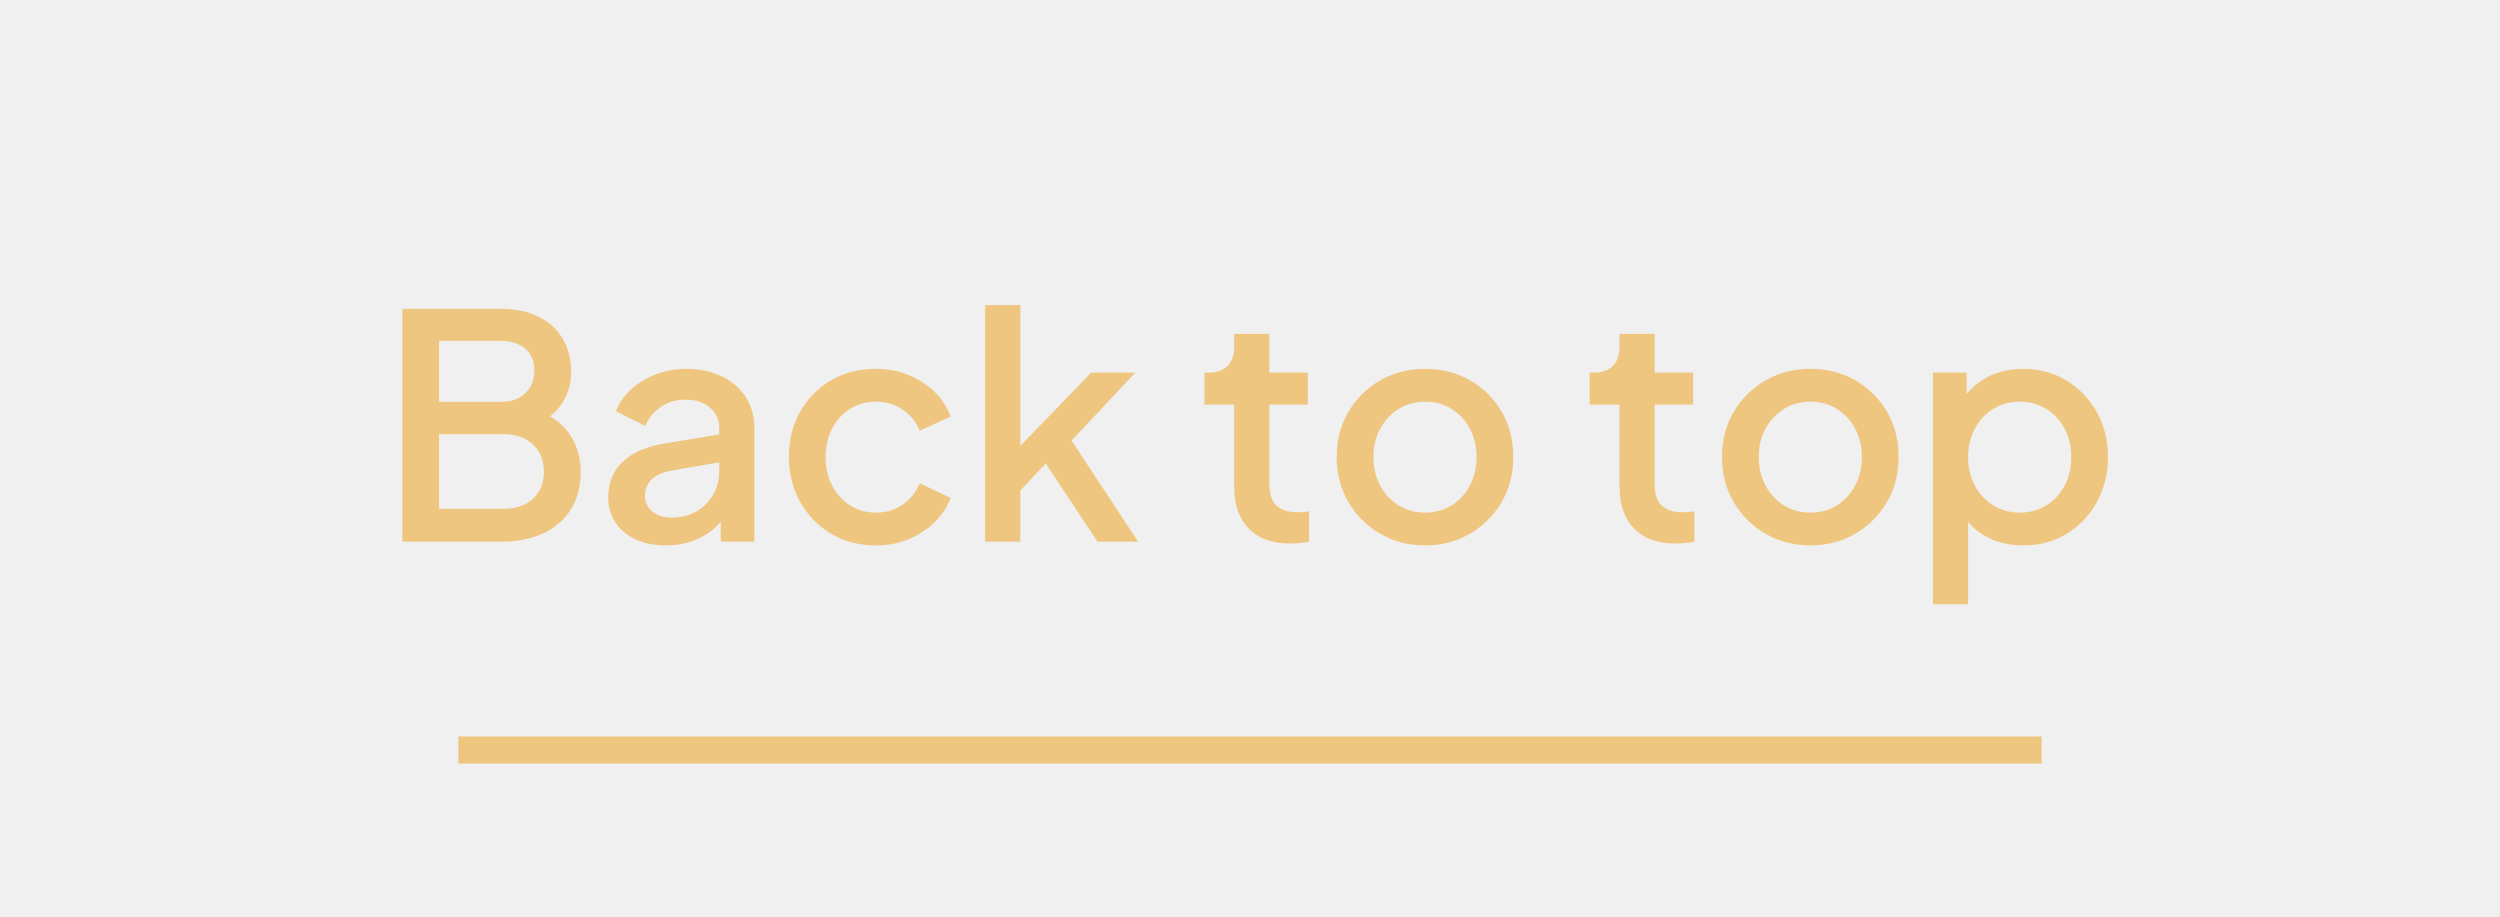
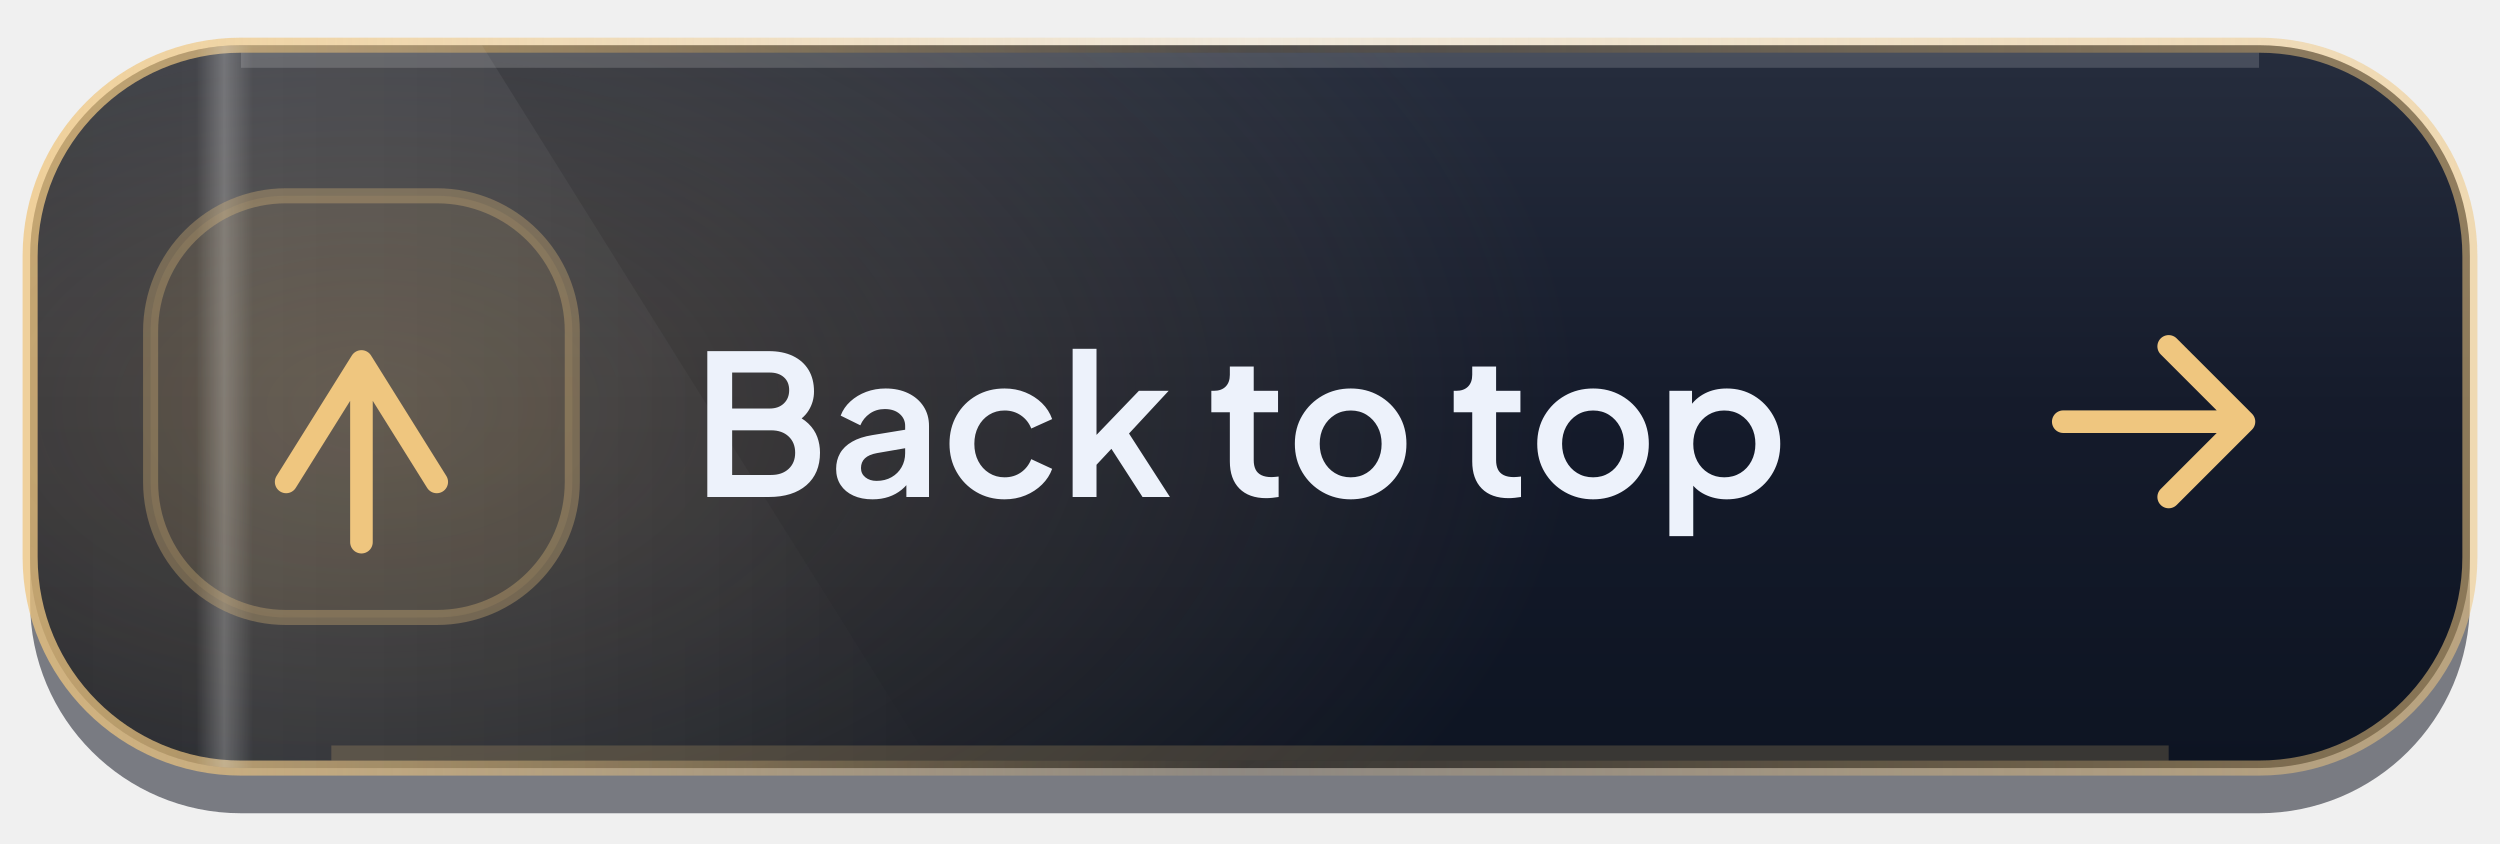
- <svg xmlns="http://www.w3.org/2000/svg" width="120" height="44" viewBox="0 0 120 44" role="img">
-   <style>@keyframes lift{0%,100%{transform:translateY(0);opacity:.85}50%{transform:translateY(-2px);opacity:1}}@keyframes glide{0%,100%{stroke-dashoffset:100}50%{stroke-dashoffset:0}}.live{animation:lift 5s ease-in-out infinite}.line{animation:glide 6s ease-in-out infinite}@media(prefers-reduced-motion:reduce){*{animation:none!important}}</style>
-   <g class="live">
-     <g fill="#EFC67F" aria-label="Back to top">
-       <path d="M19.312 26.0V14.825H24.023Q25.072 14.825 25.834 15.196Q26.595 15.568 27.004 16.246Q27.412 16.925 27.412 17.863Q27.412 18.665 26.996 19.332Q26.58 20.0 25.717 20.398L25.71 19.648Q26.482 19.94 26.959 20.398Q27.435 20.855 27.652 21.425Q27.87 21.995 27.87 22.633Q27.87 24.207 26.846 25.104Q25.822 26.0 24.03 26.0ZM21.075 24.425H24.165Q25.05 24.425 25.579 23.941Q26.107 23.457 26.107 22.64Q26.107 21.822 25.579 21.331Q25.05 20.84 24.165 20.84H21.075ZM21.075 19.288H24.06Q24.78 19.288 25.215 18.871Q25.65 18.455 25.65 17.788Q25.65 17.113 25.215 16.738Q24.78 16.363 24.06 16.363H21.075ZM31.957 26.18Q31.132 26.18 30.51 25.891Q29.887 25.602 29.542 25.081Q29.197 24.56 29.197 23.863Q29.197 23.203 29.49 22.678Q29.782 22.152 30.394 21.793Q31.005 21.433 31.935 21.282L34.762 20.817V22.152L32.273 22.58Q31.597 22.7 31.279 23.011Q30.96 23.323 30.96 23.803Q30.96 24.26 31.316 24.553Q31.672 24.845 32.22 24.845Q32.91 24.845 33.427 24.549Q33.945 24.253 34.234 23.746Q34.522 23.24 34.522 22.625V20.54Q34.522 19.947 34.076 19.565Q33.63 19.183 32.895 19.183Q32.227 19.183 31.721 19.531Q31.215 19.88 30.975 20.442L29.565 19.738Q29.797 19.137 30.304 18.68Q30.81 18.223 31.492 17.964Q32.175 17.705 32.947 17.705Q33.907 17.705 34.646 18.065Q35.385 18.425 35.797 19.062Q36.21 19.7 36.21 20.54V26.0H34.597V24.538L34.935 24.575Q34.65 25.07 34.211 25.43Q33.772 25.79 33.206 25.985Q32.64 26.18 31.957 26.18ZM42.045 26.18Q40.837 26.18 39.896 25.621Q38.955 25.062 38.411 24.099Q37.867 23.135 37.867 21.928Q37.867 20.72 38.407 19.764Q38.947 18.808 39.892 18.256Q40.837 17.705 42.045 17.705Q42.877 17.705 43.597 17.997Q44.317 18.29 44.85 18.8Q45.382 19.31 45.63 19.992L44.145 20.675Q43.89 20.045 43.331 19.663Q42.772 19.28 42.045 19.28Q41.355 19.28 40.807 19.621Q40.26 19.962 39.945 20.566Q39.63 21.17 39.63 21.942Q39.63 22.707 39.945 23.311Q40.26 23.915 40.807 24.26Q41.355 24.605 42.045 24.605Q42.78 24.605 43.331 24.223Q43.882 23.84 44.145 23.195L45.63 23.9Q45.39 24.552 44.857 25.07Q44.325 25.587 43.605 25.884Q42.885 26.18 42.045 26.18ZM47.288 26.0V14.645H48.975V22.258L48.315 22.085L52.38 17.885H54.495L51.435 21.148L54.63 26.0H52.68L49.83 21.695L50.843 21.56L48.443 24.11L48.975 22.992V26.0ZM61.927 26.09Q60.645 26.09 59.944 25.374Q59.242 24.657 59.242 23.352V19.422H57.81V17.885H58.035Q58.605 17.885 58.924 17.559Q59.242 17.233 59.242 16.663V16.025H60.93V17.885H62.775V19.422H60.93V23.277Q60.93 23.69 61.065 23.983Q61.2 24.275 61.504 24.432Q61.807 24.59 62.287 24.59Q62.4 24.59 62.55 24.575Q62.7 24.56 62.835 24.545V26.0Q62.632 26.038 62.377 26.064Q62.122 26.09 61.927 26.09ZM68.407 26.18Q67.23 26.18 66.266 25.629Q65.302 25.078 64.732 24.117Q64.162 23.157 64.162 21.935Q64.162 20.712 64.729 19.76Q65.295 18.808 66.255 18.256Q67.215 17.705 68.407 17.705Q69.6 17.705 70.556 18.252Q71.513 18.8 72.075 19.752Q72.638 20.705 72.638 21.935Q72.638 23.165 72.064 24.125Q71.49 25.085 70.534 25.633Q69.578 26.18 68.407 26.18ZM68.407 24.605Q69.12 24.605 69.675 24.26Q70.23 23.915 70.553 23.307Q70.875 22.7 70.875 21.935Q70.875 21.17 70.553 20.574Q70.23 19.977 69.675 19.629Q69.12 19.28 68.407 19.28Q67.695 19.28 67.136 19.629Q66.578 19.977 66.251 20.574Q65.925 21.17 65.925 21.935Q65.925 22.7 66.251 23.307Q66.578 23.915 67.136 24.26Q67.695 24.605 68.407 24.605ZM80.422 26.09Q79.14 26.09 78.439 25.374Q77.737 24.657 77.737 23.352V19.422H76.305V17.885H76.53Q77.1 17.885 77.419 17.559Q77.737 17.233 77.737 16.663V16.025H79.425V17.885H81.27V19.422H79.425V23.277Q79.425 23.69 79.56 23.983Q79.695 24.275 79.999 24.432Q80.302 24.59 80.782 24.59Q80.895 24.59 81.045 24.575Q81.195 24.56 81.33 24.545V26.0Q81.127 26.038 80.873 26.064Q80.617 26.09 80.422 26.09ZM86.903 26.18Q85.725 26.18 84.761 25.629Q83.797 25.078 83.227 24.117Q82.657 23.157 82.657 21.935Q82.657 20.712 83.224 19.76Q83.79 18.808 84.75 18.256Q85.71 17.705 86.903 17.705Q88.095 17.705 89.051 18.252Q90.008 18.8 90.57 19.752Q91.133 20.705 91.133 21.935Q91.133 23.165 90.559 24.125Q89.985 25.085 89.029 25.633Q88.073 26.18 86.903 26.18ZM86.903 24.605Q87.615 24.605 88.17 24.26Q88.725 23.915 89.048 23.307Q89.37 22.7 89.37 21.935Q89.37 21.17 89.048 20.574Q88.725 19.977 88.17 19.629Q87.615 19.28 86.903 19.28Q86.19 19.28 85.631 19.629Q85.073 19.977 84.746 20.574Q84.42 21.17 84.42 21.935Q84.42 22.7 84.746 23.307Q85.073 23.915 85.631 24.26Q86.19 24.605 86.903 24.605ZM92.782 29.0V17.885H94.395V19.565L94.208 19.183Q94.65 18.492 95.4 18.099Q96.15 17.705 97.118 17.705Q98.273 17.705 99.191 18.264Q100.11 18.823 100.646 19.779Q101.183 20.735 101.183 21.942Q101.183 23.135 100.65 24.099Q100.118 25.062 99.199 25.621Q98.28 26.18 97.11 26.18Q96.172 26.18 95.4 25.79Q94.627 25.4 94.2 24.665L94.47 24.35V29.0ZM96.945 24.605Q97.665 24.605 98.224 24.26Q98.782 23.915 99.101 23.311Q99.42 22.707 99.42 21.942Q99.42 21.17 99.101 20.574Q98.782 19.977 98.224 19.629Q97.665 19.28 96.945 19.28Q96.24 19.28 95.678 19.625Q95.115 19.97 94.793 20.574Q94.47 21.178 94.47 21.942Q94.47 22.707 94.793 23.311Q95.115 23.915 95.678 24.26Q96.24 24.605 96.945 24.605Z" />
+ <svg xmlns="http://www.w3.org/2000/svg" width="166" height="56" viewBox="0 0 166 56" role="img">
+   <defs>
+     <linearGradient id="surface" x1="0" y1="0" x2="0" y2="1">
+       <stop stop-color="#262D3D" />
+       <stop offset=".5" stop-color="#151B2B" />
+       <stop offset="1" stop-color="#0D1422" />
+     </linearGradient>
+     <linearGradient id="edge">
+       <stop stop-color="#EFC67F" stop-opacity=".75" />
+       <stop offset=".5" stop-color="#EFC67F" stop-opacity=".18" />
+       <stop offset="1" stop-color="#EFC67F" stop-opacity=".55" />
+     </linearGradient>
+     <radialGradient id="light">
+       <stop stop-color="#EFC67F" stop-opacity=".24" />
+       <stop offset="1" stop-color="#EFC67F" stop-opacity="0" />
+     </radialGradient>
+     <linearGradient id="sweep">
+       <stop stop-color="white" stop-opacity="0" />
+       <stop offset=".48" stop-color="white" stop-opacity=".03" />
+       <stop offset=".5" stop-color="white" stop-opacity=".28" />
+       <stop offset=".52" stop-color="white" stop-opacity=".08" />
+       <stop offset="1" stop-color="white" stop-opacity="0" />
+     </linearGradient>
+     <clipPath id="clip">
+       <rect x="2" y="3" width="162" height="48" rx="14" />
+     </clipPath>
+   </defs>
+   <style>@keyframes sweep{0%,12%{transform:translateX(-100px)}65%,100%{transform:translateX(266px)}}@keyframes halo{0%,100%{opacity:.45}40%{opacity:1}}@keyframes arrow{0%,35%,100%{transform:translateX(0);opacity:.7}50%{transform:translateX(3px);opacity:1}}.sweep{animation:sweep 7.2s cubic-bezier(.22,.61,.36,1) infinite}.halo{animation:halo 7.2s ease-in-out infinite}.arrow{animation:arrow 7.2s ease-in-out infinite}@media(prefers-reduced-motion:reduce){*{animation:none!important}}</style>
+   <rect x="2" y="6" width="162" height="48" rx="14" fill="#020714" fill-opacity=".5" />
+   <rect x="2" y="3" width="162" height="48" rx="14" fill="url(#surface)" stroke="url(#edge)" />
+   <g clip-path="url(#clip)">
+     <ellipse class="halo" cx="24" cy="27" rx="82" ry="48" fill="url(#light)" />
+     <g class="sweep">
+       <path d="M-32 3h64l30 48H-2z" fill="url(#sweep)" />
    </g>
+     <path d="M16 4H150" stroke="white" stroke-opacity=".16" />
+     <path d="M22 50H144" stroke="#EFC67F" stroke-opacity=".2" />
  </g>
-   <path class="line" d="M22 36H98" fill="none" stroke="#EFC67F" stroke-width="1.3" stroke-dasharray="76 100" />
+   <rect x="10" y="13" width="28" height="28" rx="9" fill="#EFC67F" fill-opacity=".1" stroke="#EFC67F" stroke-opacity=".3" />
+   <path d="M19 32l5-8 5 8m-5-8v12" fill="none" stroke="#EFC67F" stroke-width="1.5" stroke-linejoin="round" stroke-linecap="round" />
+   <g aria-label="Back to top">
+     <path d="M46.965 33.0V23.315H51.05Q51.983 23.315 52.657 23.641Q53.33 23.967 53.69 24.565Q54.05 25.164 54.05 25.998Q54.05 26.679 53.692 27.257Q53.334 27.836 52.572 28.192L52.567 27.457Q53.261 27.722 53.674 28.123Q54.088 28.525 54.268 29.017Q54.448 29.509 54.448 30.057Q54.448 31.438 53.546 32.219Q52.643 33.0 51.055 33.0ZM48.615 31.538H51.202Q51.93 31.538 52.364 31.135Q52.799 30.733 52.799 30.062Q52.799 29.388 52.364 28.981Q51.93 28.573 51.202 28.573H48.615ZM48.615 27.126H51.111Q51.696 27.126 52.048 26.788Q52.401 26.451 52.401 25.907Q52.401 25.358 52.048 25.047Q51.696 24.737 51.111 24.737H48.615ZM57.934 33.156Q57.206 33.156 56.662 32.907Q56.117 32.657 55.818 32.203Q55.519 31.749 55.519 31.136Q55.519 30.558 55.778 30.101Q56.036 29.644 56.575 29.332Q57.113 29.02 57.929 28.89L60.31 28.5V29.726L58.236 30.085Q57.694 30.182 57.431 30.432Q57.169 30.681 57.169 31.081Q57.169 31.459 57.462 31.695Q57.755 31.931 58.202 31.931Q58.771 31.931 59.198 31.686Q59.626 31.442 59.864 31.023Q60.102 30.605 60.102 30.098V28.281Q60.102 27.795 59.732 27.478Q59.362 27.161 58.748 27.161Q58.184 27.161 57.756 27.46Q57.328 27.758 57.126 28.24L55.82 27.597Q56.023 27.057 56.466 26.653Q56.909 26.248 57.511 26.021Q58.114 25.795 58.805 25.795Q59.653 25.795 60.306 26.11Q60.958 26.425 61.322 26.984Q61.686 27.543 61.686 28.281V33.0H60.183V31.763L60.513 31.768Q60.25 32.207 59.87 32.517Q59.491 32.828 59.006 32.992Q58.521 33.156 57.934 33.156ZM66.704 33.156Q65.653 33.156 64.828 32.671Q64.003 32.186 63.525 31.348Q63.046 30.511 63.046 29.462Q63.046 28.414 63.521 27.583Q63.995 26.752 64.824 26.273Q65.653 25.795 66.704 25.795Q67.444 25.795 68.081 26.053Q68.718 26.312 69.184 26.765Q69.65 27.218 69.863 27.828L68.475 28.453Q68.264 27.91 67.792 27.584Q67.32 27.257 66.704 27.257Q66.129 27.257 65.674 27.541Q65.219 27.824 64.957 28.327Q64.696 28.83 64.696 29.475Q64.696 30.116 64.957 30.619Q65.219 31.122 65.674 31.407Q66.129 31.694 66.704 31.694Q67.328 31.694 67.794 31.367Q68.259 31.04 68.475 30.488L69.863 31.131Q69.658 31.711 69.192 32.171Q68.726 32.631 68.089 32.894Q67.452 33.156 66.704 33.156ZM71.223 33.0V23.159H72.808V29.683L72.197 29.513L75.622 25.951H77.598L74.966 28.786L77.683 33.0H75.863L73.474 29.302L74.415 29.142L72.312 31.391L72.808 30.382V33.0ZM84.083 33.078Q82.928 33.078 82.295 32.439Q81.662 31.799 81.662 30.639V27.373H80.432V25.951H80.595Q81.102 25.951 81.382 25.67Q81.662 25.39 81.662 24.883V24.339H83.247V25.951H84.862V27.373H83.247V30.558Q83.247 30.917 83.367 31.167Q83.487 31.417 83.753 31.549Q84.018 31.68 84.431 31.68Q84.527 31.68 84.654 31.667Q84.781 31.654 84.901 31.642V33.0Q84.72 33.031 84.493 33.054Q84.265 33.078 84.083 33.078ZM89.69 33.156Q88.661 33.156 87.819 32.677Q86.976 32.199 86.477 31.365Q85.978 30.532 85.978 29.471Q85.978 28.406 86.475 27.579Q86.971 26.752 87.811 26.273Q88.651 25.795 89.69 25.795Q90.728 25.795 91.564 26.271Q92.4 26.747 92.894 27.574Q93.388 28.401 93.388 29.471Q93.388 30.537 92.887 31.37Q92.386 32.204 91.55 32.68Q90.713 33.156 89.69 33.156ZM89.69 31.694Q90.286 31.694 90.746 31.407Q91.206 31.122 91.472 30.616Q91.739 30.111 91.739 29.471Q91.739 28.83 91.472 28.334Q91.206 27.837 90.746 27.547Q90.286 27.257 89.69 27.257Q89.093 27.257 88.629 27.547Q88.165 27.837 87.897 28.334Q87.628 28.83 87.628 29.471Q87.628 30.111 87.897 30.616Q88.165 31.122 88.629 31.407Q89.093 31.694 89.69 31.694ZM100.177 33.078Q99.022 33.078 98.389 32.439Q97.756 31.799 97.756 30.639V27.373H96.526V25.951H96.689Q97.196 25.951 97.476 25.67Q97.756 25.39 97.756 24.883V24.339H99.341V25.951H100.956V27.373H99.341V30.558Q99.341 30.917 99.461 31.167Q99.581 31.417 99.847 31.549Q100.112 31.68 100.525 31.68Q100.621 31.68 100.748 31.667Q100.875 31.654 100.995 31.642V33.0Q100.814 33.031 100.587 33.054Q100.359 33.078 100.177 33.078ZM105.784 33.156Q104.755 33.156 103.913 32.677Q103.07 32.199 102.571 31.365Q102.072 30.532 102.072 29.471Q102.072 28.406 102.569 27.579Q103.065 26.752 103.905 26.273Q104.745 25.795 105.784 25.795Q106.822 25.795 107.658 26.271Q108.494 26.747 108.988 27.574Q109.482 28.401 109.482 29.471Q109.482 30.537 108.981 31.37Q108.48 32.204 107.644 32.68Q106.807 33.156 105.784 33.156ZM105.784 31.694Q106.38 31.694 106.84 31.407Q107.3 31.122 107.566 30.616Q107.833 30.111 107.833 29.471Q107.833 28.83 107.566 28.334Q107.3 27.837 106.84 27.547Q106.38 27.257 105.784 27.257Q105.187 27.257 104.723 27.547Q104.259 27.837 103.991 28.334Q103.722 28.83 103.722 29.471Q103.722 30.111 103.991 30.616Q104.259 31.122 104.723 31.407Q105.187 31.694 105.784 31.694ZM110.847 35.6V25.951H112.35V27.381L112.186 27.035Q112.562 26.453 113.2 26.124Q113.839 25.795 114.663 25.795Q115.667 25.795 116.469 26.281Q117.271 26.768 117.74 27.599Q118.208 28.431 118.208 29.475Q118.208 30.507 117.744 31.345Q117.279 32.183 116.477 32.669Q115.675 33.156 114.655 33.156Q113.863 33.156 113.207 32.836Q112.55 32.516 112.178 31.908L112.432 31.602V35.6ZM114.489 31.694Q115.093 31.694 115.561 31.407Q116.028 31.122 116.293 30.619Q116.559 30.116 116.559 29.475Q116.559 28.83 116.293 28.334Q116.028 27.837 115.561 27.547Q115.093 27.257 114.489 27.257Q113.901 27.257 113.433 27.543Q112.965 27.829 112.698 28.332Q112.432 28.835 112.432 29.475Q112.432 30.116 112.698 30.619Q112.965 31.122 113.433 31.407Q113.901 31.694 114.489 31.694Z" fill="#EDF2FB" />
+   </g>
+   <path class="arrow" d="M137 28h12m-5-5 5 5-5 5" fill="none" stroke="#EFC67F" stroke-width="1.5" stroke-linecap="round" stroke-linejoin="round" />
</svg>
